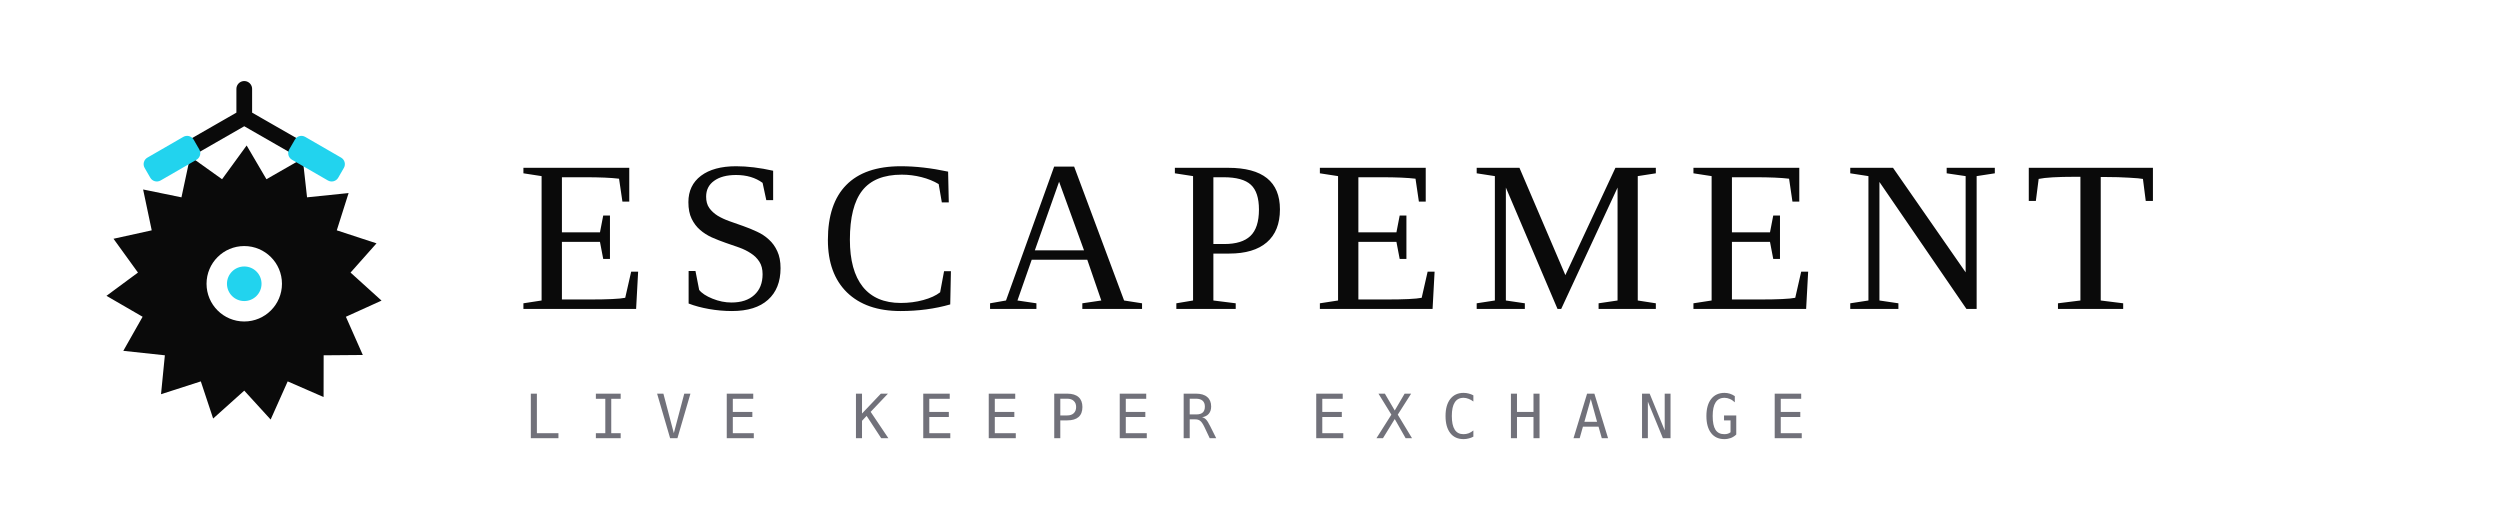
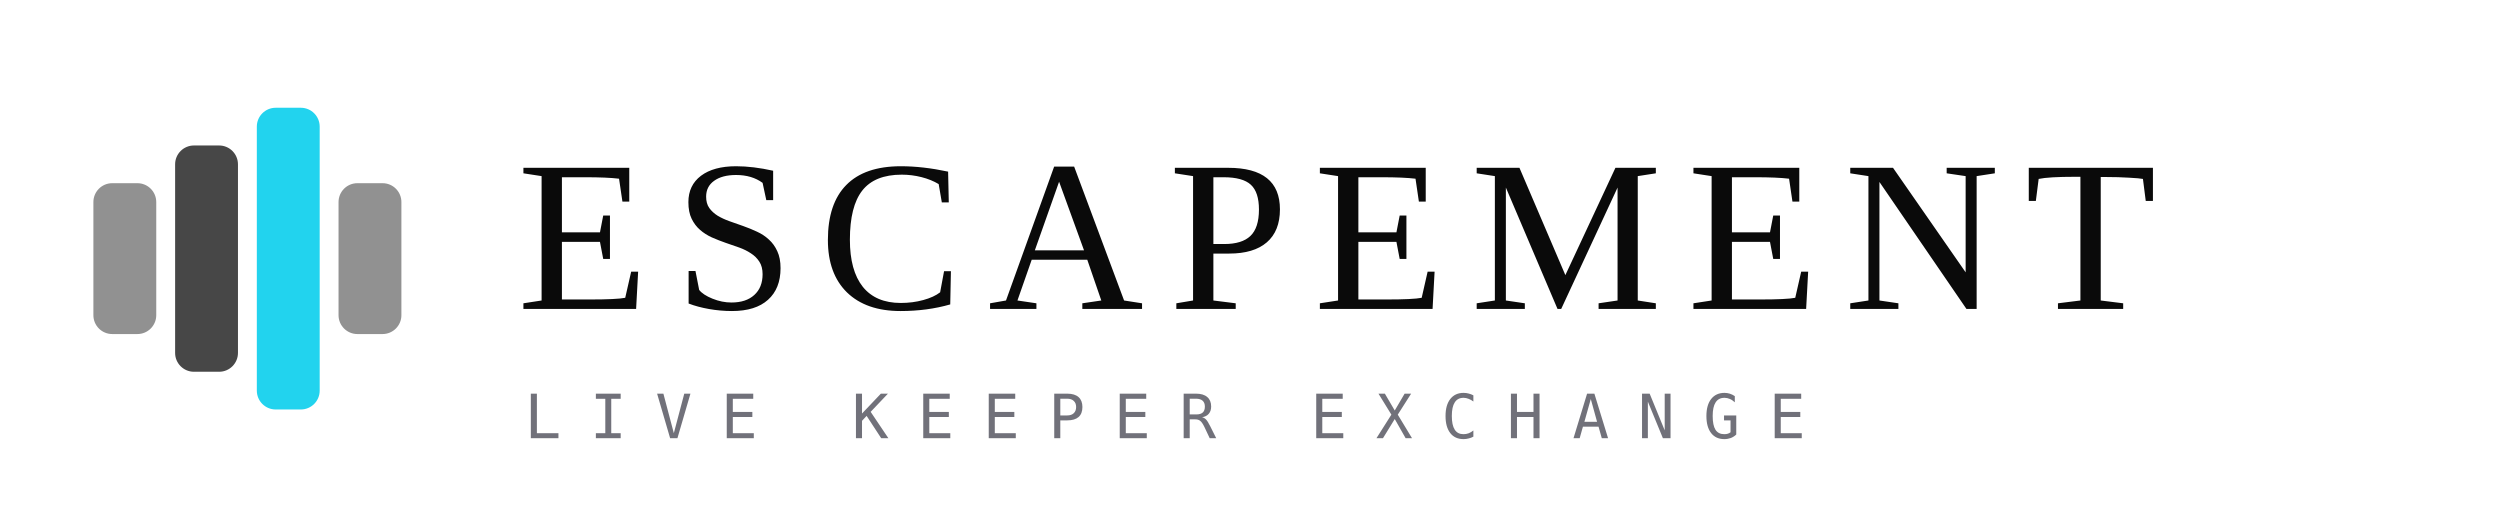
<svg xmlns="http://www.w3.org/2000/svg" viewBox="0 0 348 72" role="img" aria-label="Escapement — Live Keeper Exchange">
  <g transform="translate(6 8) scale(0.875)">
-     <path fill="#0A0A0A" fill-rule="evenodd" d="M 35.53 19.37 L 41.30 16.06 L 41.99 22.25 L 48.60 21.57 L 46.72 27.50 L 53.04 29.57 L 48.91 34.22 L 53.84 38.68 L 48.17 41.25 L 50.86 47.33 L 44.63 47.38 L 44.62 54.02 L 38.91 51.53 L 36.20 57.60 L 32.00 53.00 L 27.05 57.44 L 25.09 51.53 L 18.76 53.57 L 19.37 47.38 L 12.76 46.67 L 15.83 41.25 L 10.08 37.92 L 15.09 34.22 L 11.20 28.84 L 17.28 27.50 L 15.91 21.00 L 22.01 22.25 L 23.40 15.75 L 28.47 19.37 L 32.38 14.00 L 35.53 19.37 Z M 32 30 A 6 6 0 1 0 32 42 A 6 6 0 1 0 32 30 Z" />
-     <circle cx="32" cy="36" r="2.75" fill="#22D3EE" />
-     <path fill="none" stroke="#0A0A0A" stroke-width="2.5" stroke-linecap="round" stroke-linejoin="round" d="M 32 5 L 32 9.5 M 20.5 16.1 L 32 9.5 L 43.5 16.1" />
-     <g fill="#22D3EE">
-       <rect x="-4.5" y="-2.1" width="9" height="4.2" rx="1.2" transform="translate(20.5 16.1) rotate(-30)" />
-       <rect x="-4.5" y="-2.1" width="9" height="4.2" rx="1.2" transform="translate(43.5 16.1) rotate(30)" />
-     </g>
+     <rect x="8" y="20" width="10" height="24" rx="3" fill="#0A0A0A" opacity="0.45" />
+     <rect x="21" y="14" width="10" height="36" rx="3" fill="#0A0A0A" opacity="0.75" />
+     <rect x="34" y="8" width="10" height="48" rx="3" fill="#22D3EE" />
+     <rect x="47" y="20" width="10" height="24" rx="3" fill="#0A0A0A" opacity="0.45" />
  </g>
  <text x="72" y="43" fill="#0A0A0A" font-family="Georgia, 'Times New Roman', serif" font-size="30" letter-spacing="3.5">ESCAPEMENT</text>
  <text x="73" y="61" fill="#71717A" font-family="ui-monospace, Menlo, monospace" font-size="8.5" letter-spacing="4">LIVE KEEPER EXCHANGE</text>
</svg>
